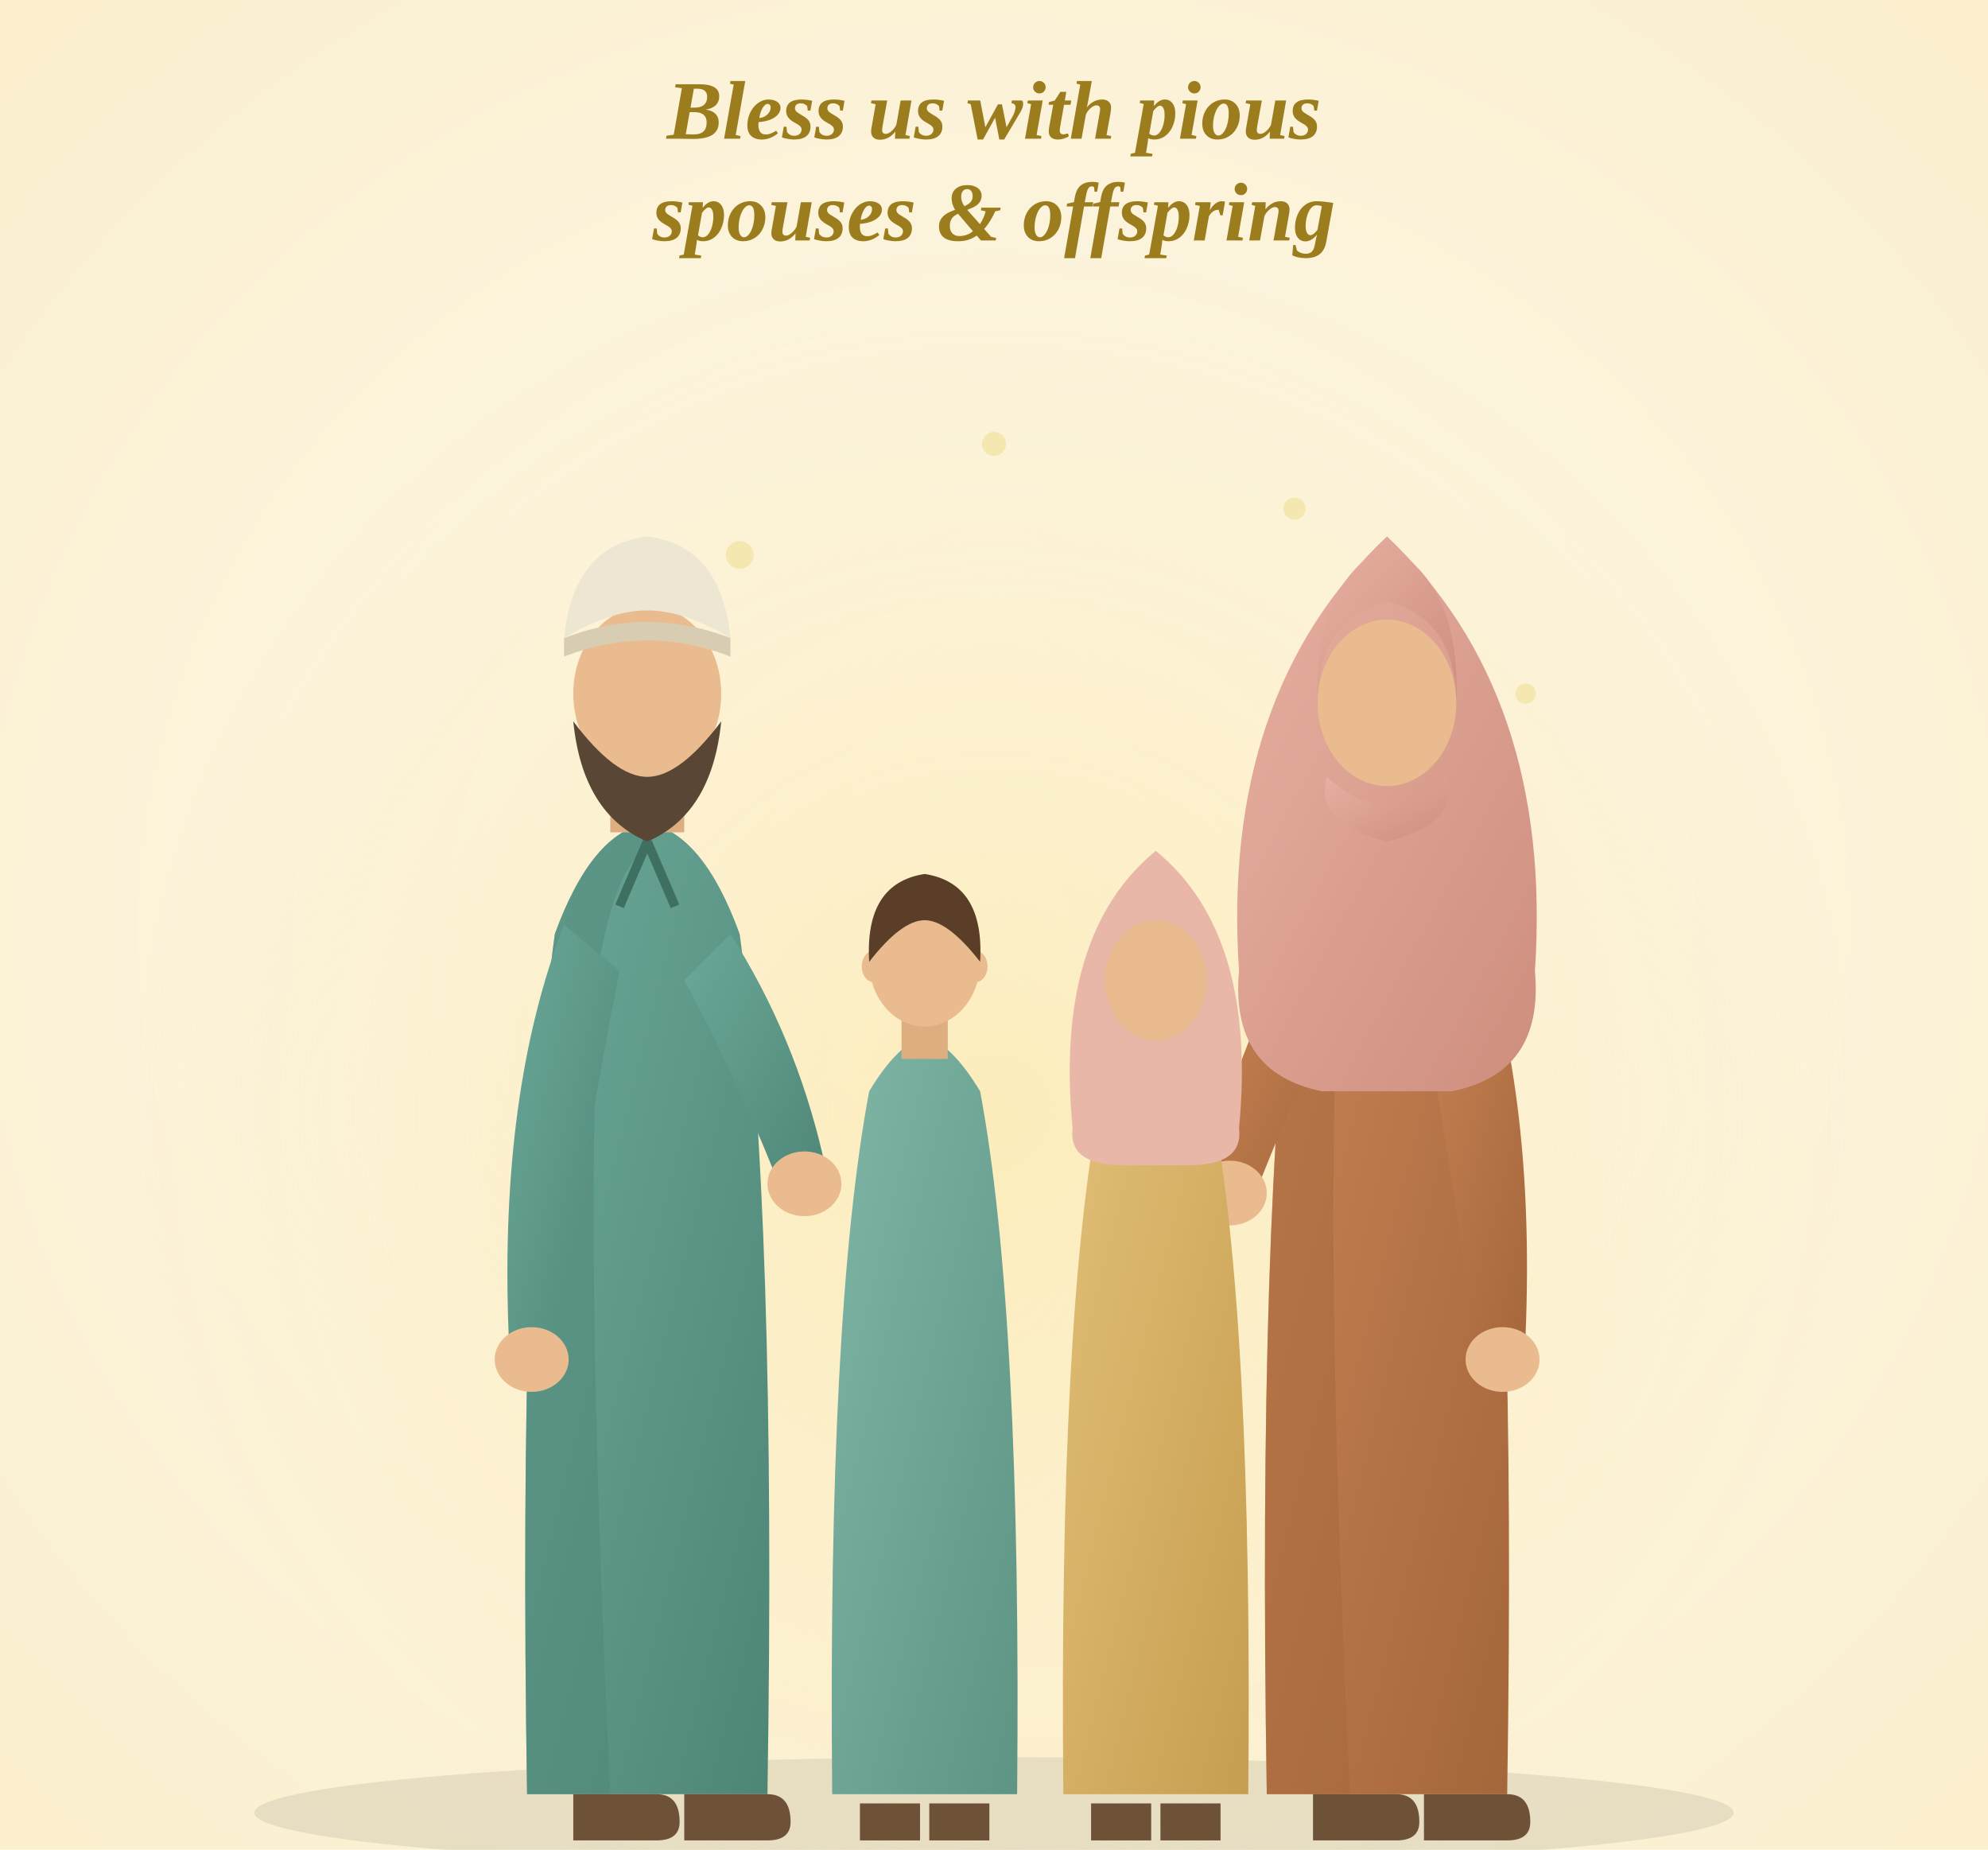
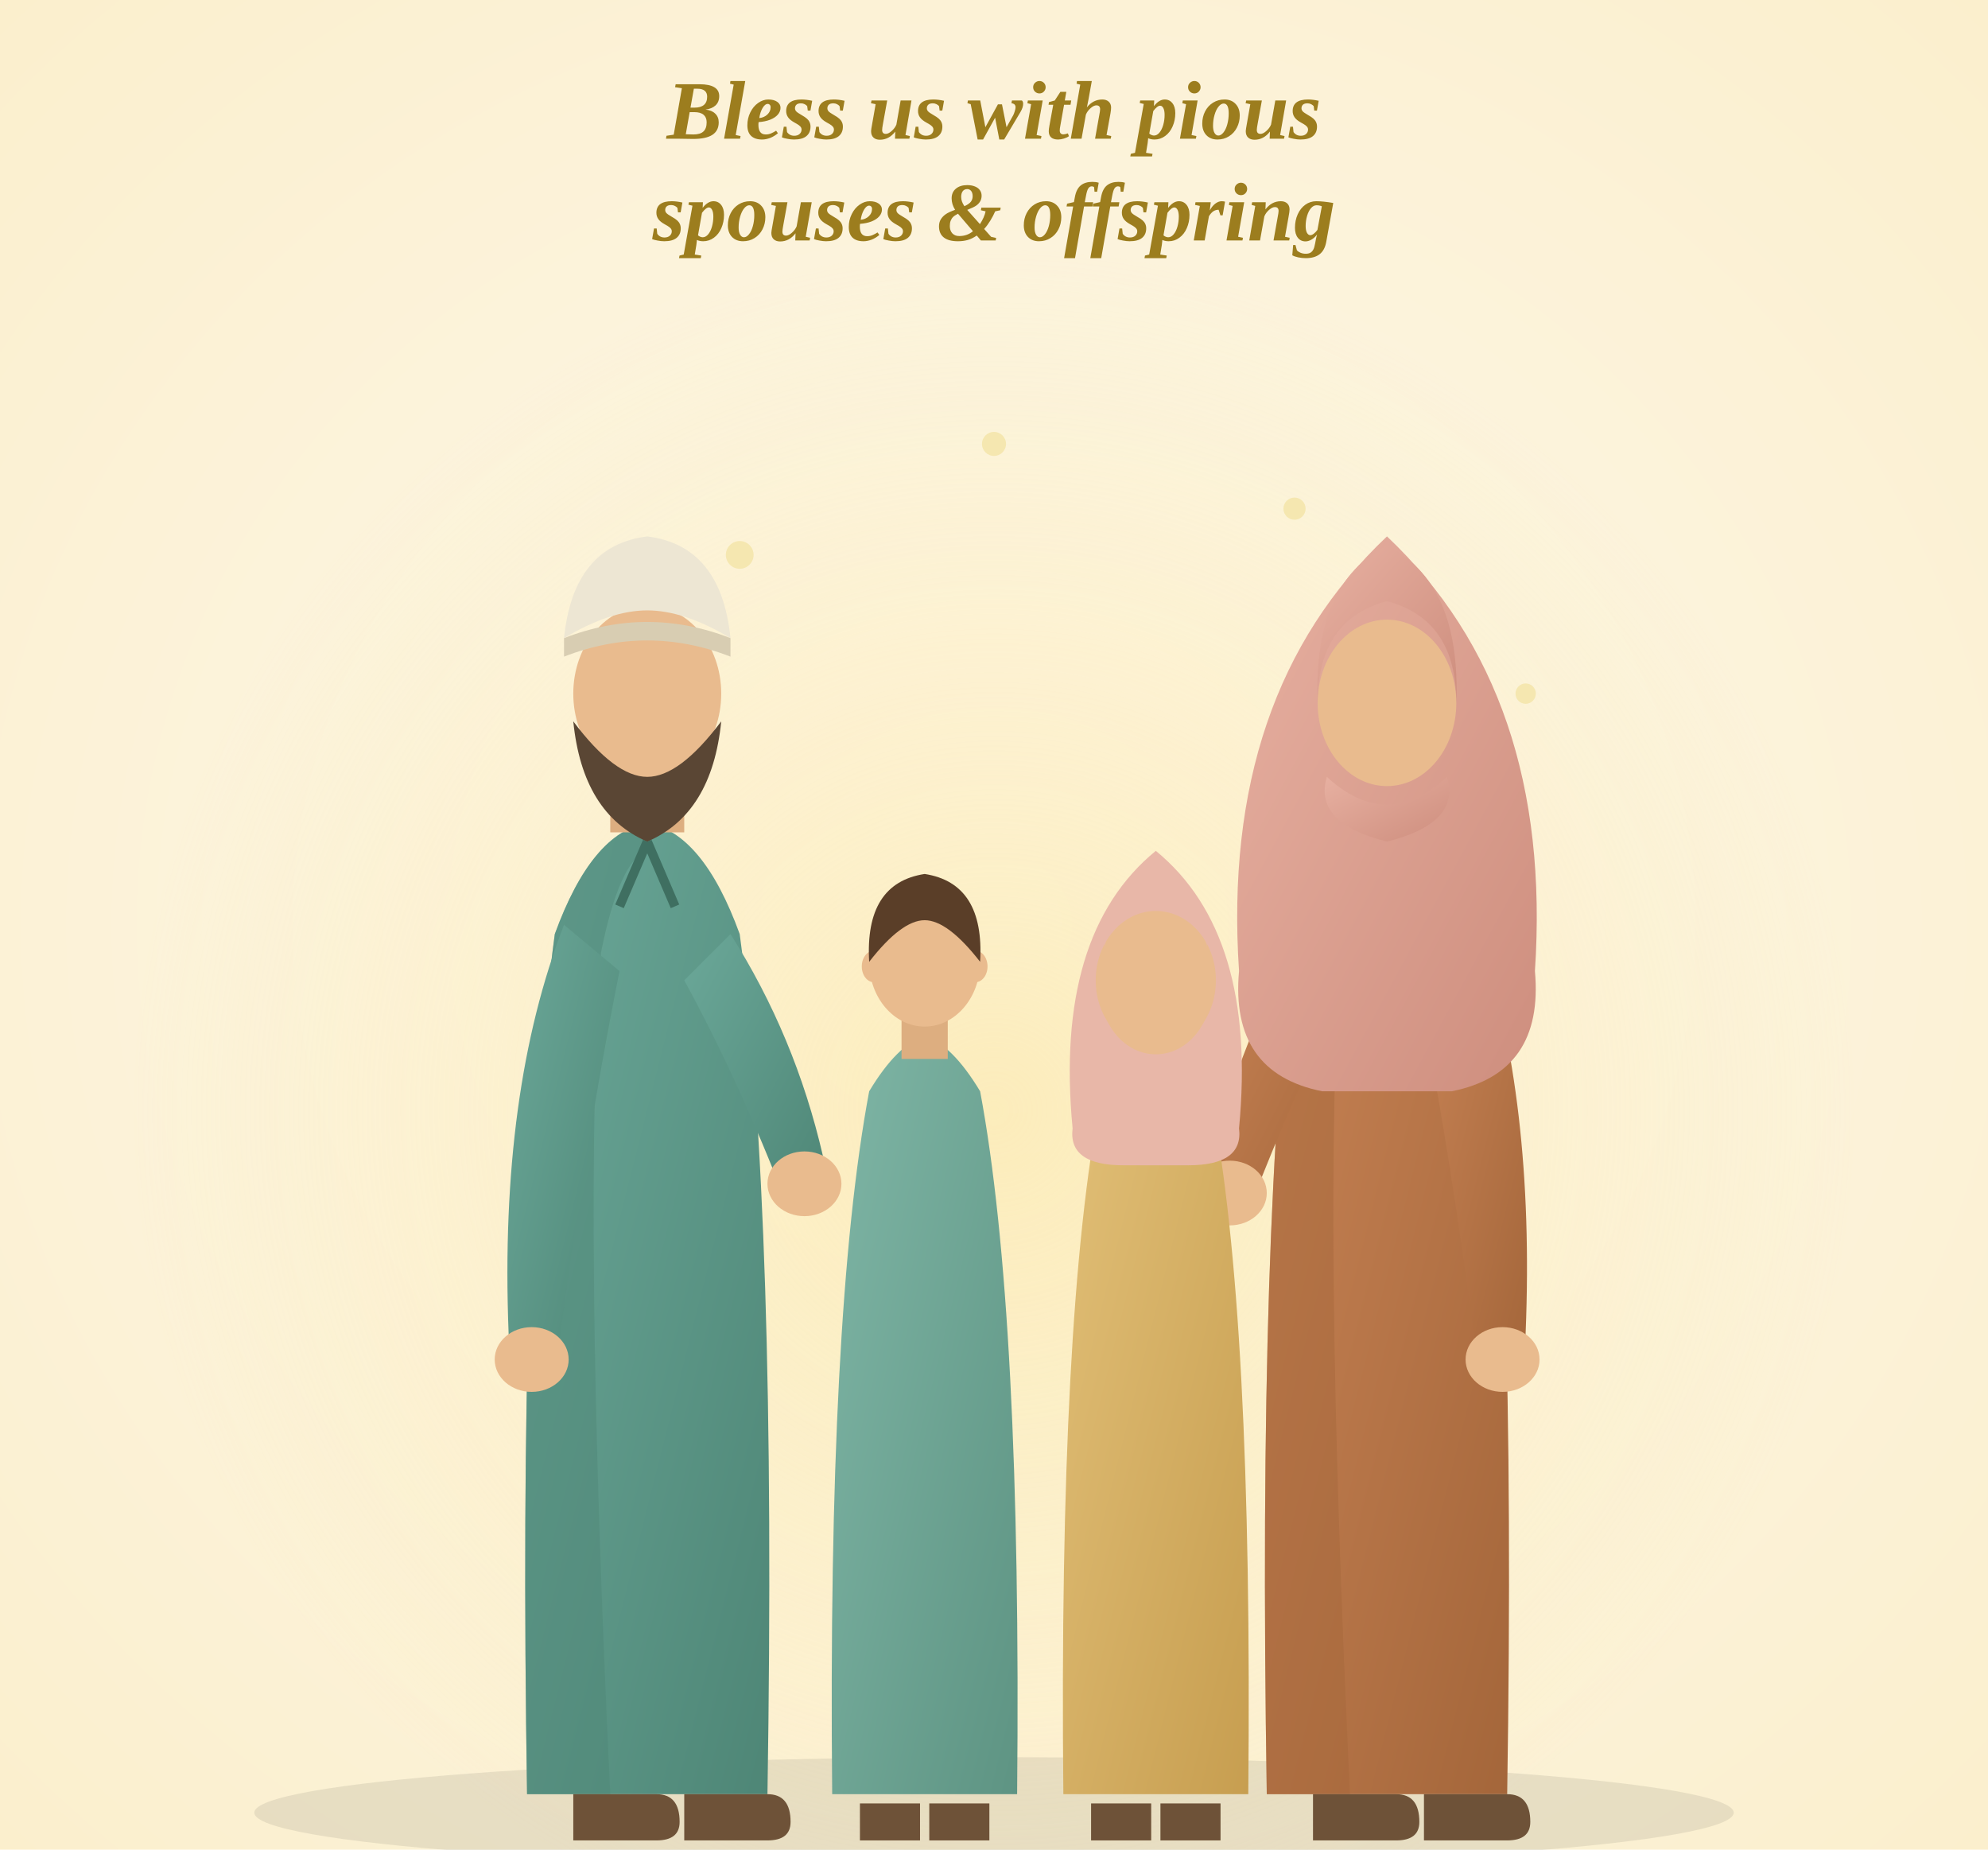
<svg xmlns="http://www.w3.org/2000/svg" viewBox="0 0 430 400" width="430" height="400" role="img" aria-label="A Muslim family of four, faces left blank, in warm light">
  <defs>
    <radialGradient id="bg" cx="50%" cy="50%" r="70%">
      <stop offset="0" stop-color="#FDF8EC" />
      <stop offset="1" stop-color="#FBEFCD" />
    </radialGradient>
    <radialGradient id="halo" cx="50%" cy="50%" r="50%">
      <stop offset="0" stop-color="#FCE8A8" stop-opacity=".7" />
      <stop offset="1" stop-color="#FCE8A8" stop-opacity="0" />
    </radialGradient>
    <linearGradient id="thobe" x1="0" y1="0" x2="1" y2="1">
      <stop offset="0" stop-color="#6BA899" />
      <stop offset="1" stop-color="#4E8676" />
    </linearGradient>
    <linearGradient id="dress" x1="0" y1="0" x2="1" y2="1">
      <stop offset="0" stop-color="#C98456" />
      <stop offset="1" stop-color="#A4663A" />
    </linearGradient>
    <linearGradient id="hijab" x1="0" y1="0" x2="1" y2="1">
      <stop offset="0" stop-color="#E7B0A1" />
      <stop offset="1" stop-color="#CE8E7E" />
    </linearGradient>
    <linearGradient id="boy" x1="0" y1="0" x2="1" y2="1">
      <stop offset="0" stop-color="#7FB6A6" />
      <stop offset="1" stop-color="#5E9483" />
    </linearGradient>
    <linearGradient id="girl" x1="0" y1="0" x2="1" y2="1">
      <stop offset="0" stop-color="#E2C078" />
      <stop offset="1" stop-color="#C79E50" />
    </linearGradient>
    <style>
      .haloP{animation:soft 3.8s ease-in-out infinite;}
      .m1{animation:rise 5s ease-in-out infinite;} .m2{animation:rise 6s ease-in-out infinite;animation-delay:1.3s;}
      .m3{animation:rise 5.6s ease-in-out infinite;animation-delay:2.4s;} .m4{animation:rise 6.4s ease-in-out infinite;animation-delay:.7s;}
      @keyframes soft{0%,100%{opacity:.5;}50%{opacity:.9;}}
      @keyframes rise{0%{transform:translateY(8px);opacity:0;}25%{opacity:.85;}100%{transform:translateY(-40px);opacity:0;}}
      @media (prefers-reduced-motion:reduce){.haloP,.m1,.m2,.m3,.m4{animation:none;}}
    </style>
  </defs>
  <rect width="430" height="400" fill="url(#bg)" />
  <g id="illustration">
    <circle class="haloP" cx="215" cy="240" r="186" fill="url(#halo)" />
    <ellipse cx="215" cy="392" rx="160" ry="12" fill="#000" opacity="0.08" />
    <g>
      <path d="M114,388 Q112,262 120,202 Q128,180 140,178 Q152,180 160,202 Q168,262 166,388 Z" fill="url(#thobe)" />
      <path d="M140,178 Q128,180 120,202 Q112,262 114,388 L132,388 Q126,262 130,206 Q134,186 140,184 Z" fill="#4E8676" opacity="0.45" />
      <path d="M140,182 L134,196 M140,182 L146,196" stroke="#3F6F61" stroke-width="2" fill="none" />
      <path d="M122,200 Q108,236 110,288 Q110,298 120,298 Q126,250 134,210 Z" fill="url(#thobe)" />
      <ellipse cx="115" cy="294" rx="8" ry="7" fill="#E9BB8E" />
      <path d="M158,202 Q172,224 178,250 Q180,260 170,260 Q160,234 148,212 Z" fill="url(#thobe)" />
      <ellipse cx="174" cy="256" rx="8" ry="7" fill="#E9BB8E" />
      <path d="M124,388 h18 q5 0 5 6 q0 4 -5 4 h-18z" fill="#6E5238" />
      <path d="M148,388 h18 q5 0 5 6 q0 4 -5 4 h-18z" fill="#6E5238" />
      <rect x="132" y="166" width="16" height="14" fill="#DDAE80" />
      <ellipse cx="140" cy="150" rx="16" ry="19" fill="#E9BB8E" />
      <path d="M124,156 Q126,176 140,182 Q154,176 156,156 Q147,168 140,168 Q133,168 124,156 Z" fill="#5A4634" />
      <path d="M122,138 Q124,118 140,116 Q156,118 158,138 Q148,132 140,132 Q132,132 122,138 Z" fill="#EDE6D3" />
      <path d="M122,138 Q140,131 158,138 L158,142 Q140,135 122,142 Z" fill="#D8CDB2" />
    </g>
    <g>
      <path d="M274,388 Q272,262 280,202 Q288,180 300,178 Q312,180 320,202 Q328,262 326,388 Z" fill="url(#dress)" />
      <path d="M300,178 Q288,180 280,202 Q272,262 274,388 L292,388 Q286,262 290,206 Q294,186 300,184 Z" fill="#A4663A" opacity="0.45" />
      <path d="M320,202 Q332,238 330,288 Q330,298 320,298 Q314,250 306,210 Z" fill="url(#dress)" />
      <ellipse cx="325" cy="294" rx="8" ry="7" fill="#E9BB8E" />
      <path d="M282,202 Q268,224 262,252 Q260,262 270,262 Q280,236 292,212 Z" fill="url(#dress)" />
      <ellipse cx="266" cy="258" rx="8" ry="7" fill="#E9BB8E" />
      <path d="M284,388 h18 q5 0 5 6 q0 4 -5 4 h-18z" fill="#6E5238" />
      <path d="M308,388 h18 q5 0 5 6 q0 4 -5 4 h-18z" fill="#6E5238" />
      <path d="M268,210 Q264,150 300,116 Q336,150 332,210 Q334,232 314,236 L286,236 Q266,232 268,210 Z" fill="url(#hijab)" />
      <ellipse cx="300" cy="152" rx="15" ry="18" fill="#E9BB8E" />
      <path d="M285,152 Q284,126 300,118 Q316,126 315,152 Q315,134 300,130 Q285,134 285,152 Z" fill="url(#hijab)" />
      <path d="M287,168 Q300,180 313,168 Q316,178 300,182 Q284,178 287,168 Z" fill="url(#hijab)" />
    </g>
    <g>
      <path d="M180,388 Q179,284 188,236 Q194,226 200,224 Q206,226 212,236 Q221,284 220,388 Z" fill="url(#boy)" />
      <path d="M186,390 h13 v8 h-13z M201,390 h13 v8 h-13z" fill="#6E5238" />
      <rect x="195" y="220" width="10" height="9" fill="#DDAE80" />
      <ellipse cx="200" cy="208" rx="12" ry="14" fill="#E9BB8E" />
      <ellipse cx="189" cy="209" rx="2.6" ry="3.4" fill="#E9BB8E" />
      <ellipse cx="211" cy="209" rx="2.6" ry="3.4" fill="#E9BB8E" />
      <path d="M188,208 Q187,191 200,189 Q213,191 212,208 Q205,199 200,199 Q195,199 188,208 Z" fill="#5A3E28" />
    </g>
    <g>
      <path d="M230,388 Q229,284 238,238 Q244,228 250,226 Q256,228 262,238 Q271,284 270,388 Z" fill="url(#girl)" />
      <path d="M236,390 h13 v8 h-13z M251,390 h13 v8 h-13z" fill="#6E5238" />
      <path d="M232,244 Q228,202 250,184 Q272,202 268,244 Q269,252 257,252 L243,252 Q231,252 232,244 Z" fill="#E8B7A8" />
-       <ellipse cx="250" cy="212" rx="11" ry="13" fill="#E9BB8E" />
-       <path d="M239,212 Q238,194 250,189 Q262,194 261,212 Q261,199 250,196 Q239,199 239,212 Z" fill="#E8B7A8" />
-       <path d="M241,223 Q250,233 259,223 Q261,231 250,234 Q239,231 241,223 Z" fill="#E8B7A8" />
+       <ellipse cx="250" cy="212" rx="13" ry="15" fill="#E9BB8E" />
+       <path d="M239,205 Q238,194 250,189 Q262,194 261,205 Q261,199 250,196 Q239,199 239,205 Z" fill="#E8B7A8" />
+       <ellipse cx="250" cy="214" rx="12" ry="14" fill="#E9BB8E" />
    </g>
    <g fill="#F5E7B0">
      <circle class="m1" cx="160" cy="120" r="3" />
      <circle class="m2" cx="280" cy="110" r="2.4" />
      <circle class="m3" cx="215" cy="96" r="2.6" />
      <circle class="m4" cx="330" cy="150" r="2.2" />
    </g>
  </g>
  <g id="text">
    <text x="215" y="30" text-anchor="middle" font-family="Georgia,'Times New Roman',serif" font-style="italic" font-weight="600" font-size="18" fill="#9c7d1e">Bless us with pious</text>
    <text x="215" y="52" text-anchor="middle" font-family="Georgia,'Times New Roman',serif" font-style="italic" font-weight="600" font-size="18" fill="#9c7d1e">spouses &amp; offspring</text>
  </g>
</svg>
